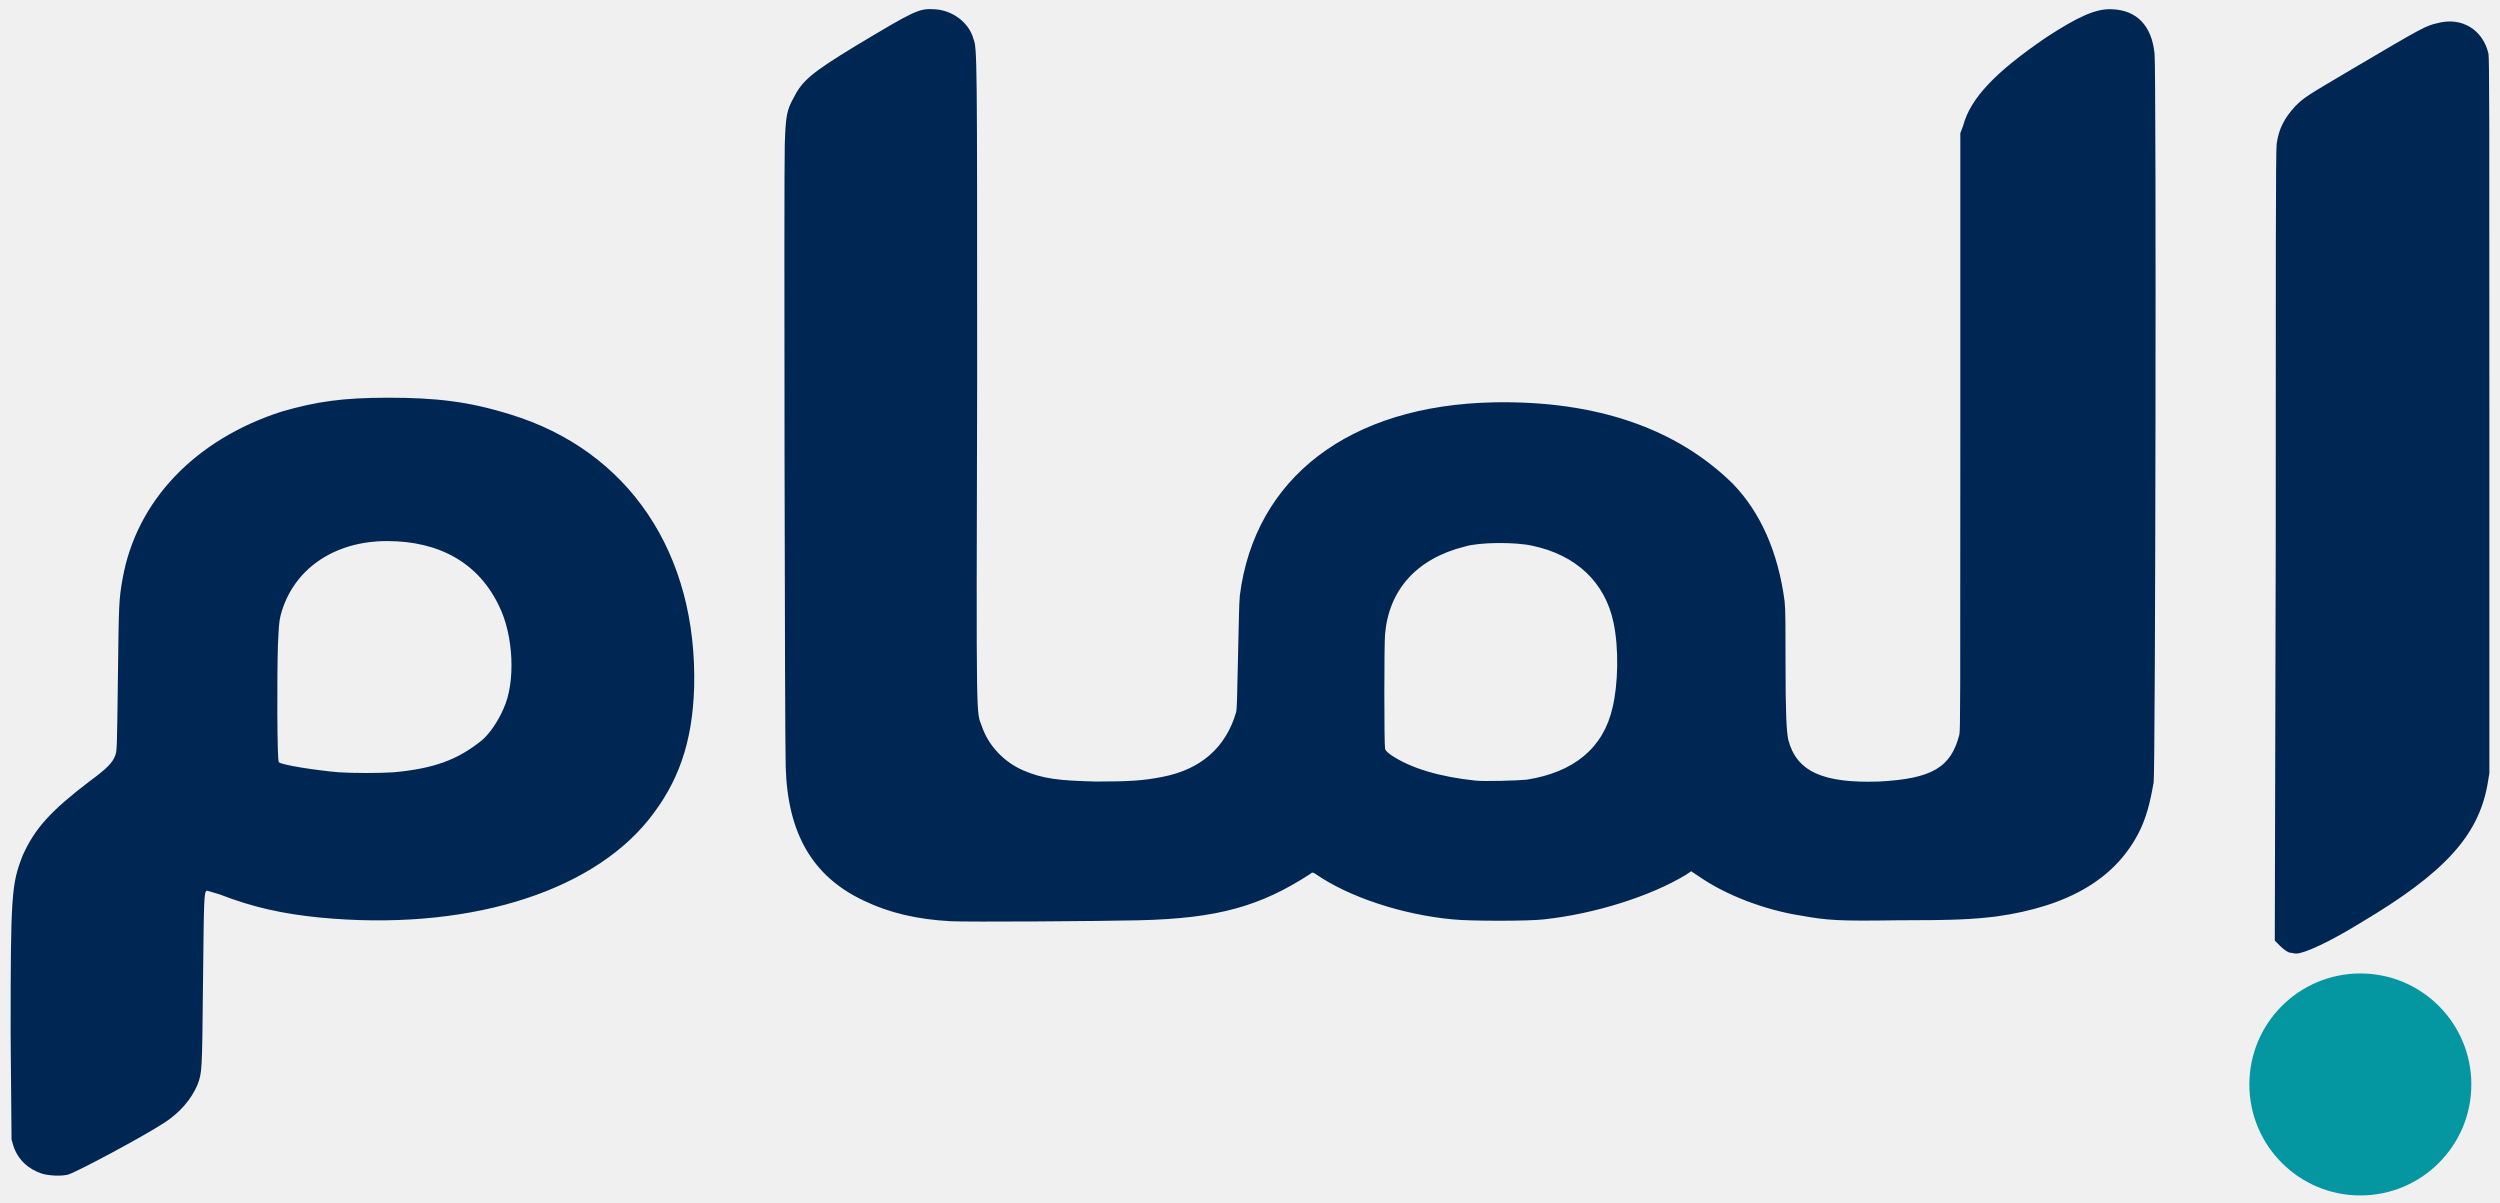
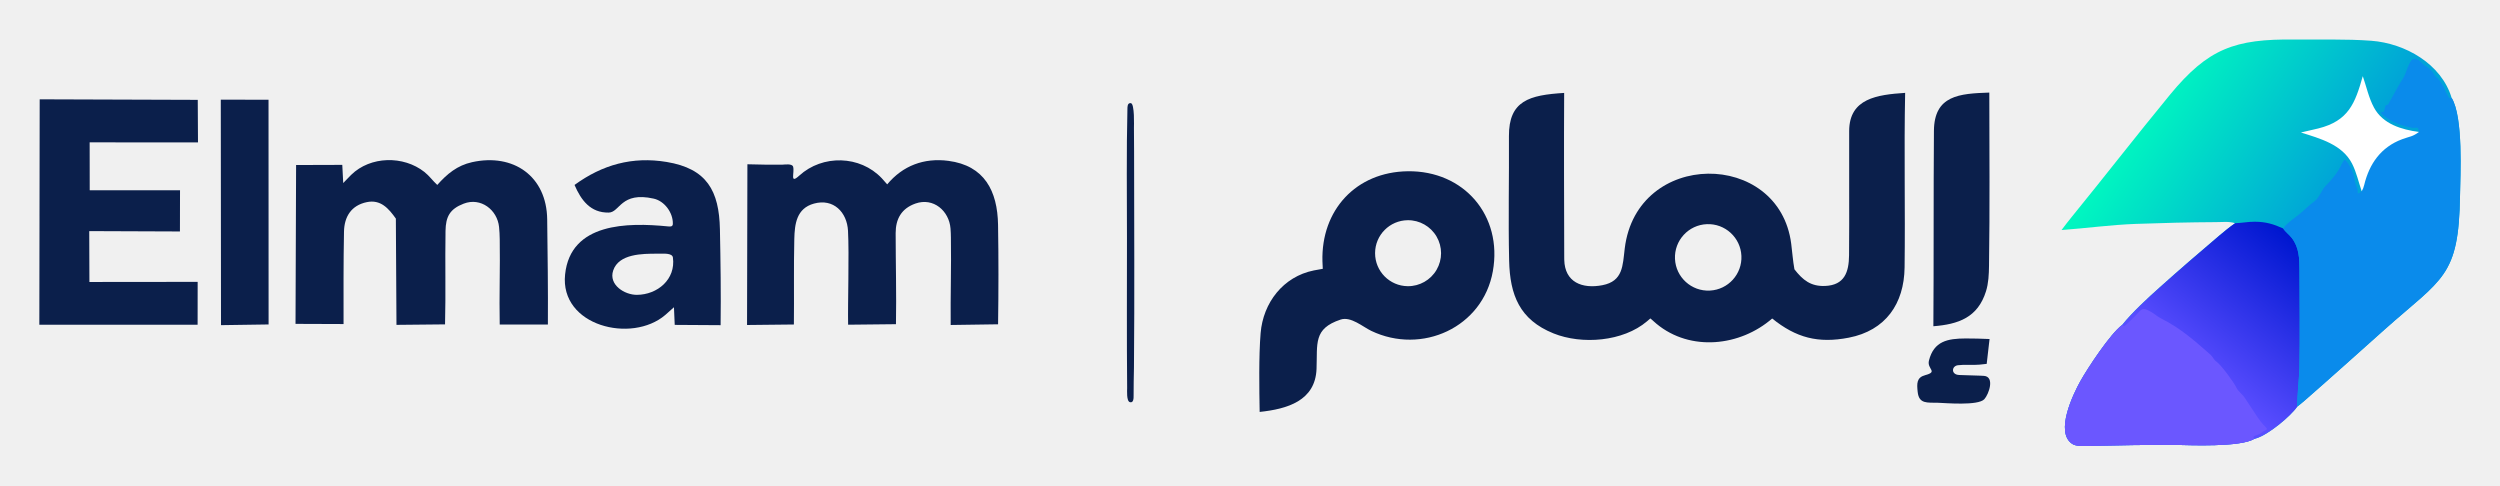
- <svg xmlns="http://www.w3.org/2000/svg" width="210" height="101" viewBox="694 1190 2700 1300" role="img" aria-label="شعار إلمام Elmam" style="flex:none">
-   <path fill-rule="evenodd" d="M738 2459C723 2454 712 2444 707 2429L705 2422L704 2308C704 2156 705 2146 717 2115C730 2086 747 2067 789 2035C808 2021 814 2015 817 2007C819 2002 819 2001 820 1922C821 1842 821 1839 825 1816C840 1731 904 1665 997 1635C1035 1624 1064 1620 1112 1620C1164 1620 1199 1624 1244 1638C1372 1677 1447 1788 1443 1934C1441 1993 1426 2036 1394 2076C1329 2157 1193 2197 1038 2182C998 2178 966 2171 930 2157C923 2155 917 2153 916 2153C913 2155 913 2161 912 2253C911 2351 911 2349 906 2363C899 2379 887 2393 870 2404C847 2419 776 2457 766 2460C758 2462 745 2461 738 2459ZM3168 2220C3165 2219 3161 2216 3158 2213L3152 2207L3153 1780C3153 1484 3153 1351 3154 1346C3156 1330 3162 1318 3174 1305C3184 1295 3186 1294 3235 1265C3313 1219 3315 1218 3328 1215C3354 1208 3377 1222 3383 1248C3384 1253 3384 1315 3384 1640L3384 2026L3382 2038C3372 2094 3335 2134 3246 2187C3212 2208 3184 2221 3175 2221C3173 2221 3170 2220 3168 2220ZM1720 2186C1684 2184 1654 2177 1627 2164C1571 2138 1544 2091 1542 2019C1541 1994 1540 1376 1541 1346C1542 1316 1543 1309 1551 1295C1560 1277 1571 1268 1617 1240C1682 1201 1686 1199 1703 1200C1722 1201 1740 1214 1745 1232C1749 1243 1749 1248 1749 1604C1748 1983 1748 1958 1754 1975C1761 1996 1778 2014 1799 2023C1820 2032 1837 2034 1878 2035C1913 2035 1929 2034 1949 2030C1991 2022 2018 1998 2029 1960C2030 1955 2030 1945 2031 1902C2032 1863 2032 1845 2033 1834C2049 1707 2151 1628 2308 1625C2418 1623 2505 1653 2566 1713C2596 1744 2615 1787 2622 1840C2623 1849 2623 1866 2623 1906C2623 1961 2624 1980 2626 1990C2635 2024 2663 2037 2724 2035C2781 2032 2802 2020 2811 1984C2812 1977 2812 1955 2812 1656L2812 1334L2815 1326C2823 1296 2850 1268 2904 1231C2939 1208 2959 1199 2976 1200C3003 1201 3019 1218 3022 1248C3024 1265 3023 2027 3021 2036C3017 2059 3013 2073 3007 2086C2982 2139 2930 2170 2850 2181C2824 2184 2806 2185 2744 2185C2680 2186 2668 2185 2640 2180C2601 2174 2559 2158 2530 2138L2521 2132L2515 2136C2477 2159 2417 2178 2362 2184C2346 2186 2281 2186 2263 2184C2209 2179 2151 2160 2115 2135C2112 2133 2111 2133 2109 2135C2055 2170 2009 2183 1924 2185C1882 2186 1740 2187 1720 2186ZM2343 2033C2394 2025 2426 1999 2436 1955C2442 1930 2443 1891 2437 1863C2428 1820 2397 1790 2349 1780C2331 1776 2292 1776 2276 1781C2224 1794 2194 1828 2190 1876C2189 1888 2189 1994 2190 1999C2190 2001 2192 2003 2196 2006C2218 2021 2250 2030 2288 2034C2297 2035 2333 2034 2343 2033ZM1118 2025C1161 2021 1187 2012 1214 1990C1222 1983 1231 1970 1237 1956C1250 1928 1248 1877 1232 1845C1210 1799 1168 1775 1111 1775C1053 1775 1009 1806 996 1855C994 1863 994 1868 993 1888C992 1918 992 2013 994 2014C996 2017 1035 2023 1059 2025C1074 2026 1104 2026 1118 2025Z" fill="#002754" />
-   <circle cx="3244.5" cy="2362.5" r="120.0" fill="#0496A1" />
+ <svg xmlns="http://www.w3.org/2000/svg" viewBox="153.34 319.12 381.03 73.96" width="381" height="74">
+   <defs>
+     <linearGradient id="gradient_26" gradientUnits="userSpaceOnUse" x1="482.559" y1="332.257" x2="507.768" y2="348.963">
+       <stop offset="0" stop-color="#00F7C0" />
+       <stop offset="1" stop-color="#00A4D7" />
+     </linearGradient>
+     <linearGradient id="gradient_27" gradientUnits="userSpaceOnUse" x1="504.674" y1="357.376" x2="489.092" y2="375.966">
+       <stop offset="0" stop-color="#0017D0" />
+       <stop offset="1" stop-color="#594DFF" />
+     </linearGradient>
+   </defs>
+   <path fill="url(#gradient_26)" d="M467.544 354.158C468.046 353.486 468.551 352.828 469.081 352.178C474.113 346.006 478.994 339.704 484.053 333.556C489.888 326.466 493.971 325.018 503.047 325.121C506.933 325.165 510.892 325.018 514.764 325.311C519.908 325.701 525.441 328.82 526.996 334.01C528.811 336.975 528.322 345.881 528.276 348.929C528.089 361.34 525.614 361.456 516.796 369.307C512.735 372.922 508.693 376.575 504.597 380.148C504.23 380.469 503.847 380.77 503.465 381.072C502.418 382.578 499.076 385.336 497.239 385.894C497.238 385.894 496.898 386.001 496.896 386.001C494.769 387.281 486.937 386.936 485.484 386.917C480.74 386.852 476.033 386.983 471.293 387.071C470.667 387.083 469.73 387.115 469.173 386.748C466.491 384.979 469.333 379.136 470.407 377.206C471.531 375.187 474.979 369.965 476.767 368.637C478.347 366.66 480.716 364.499 482.483 362.917C485.471 360.241 488.505 357.616 491.566 355.024C492.354 354.356 493.155 353.702 494.003 353.113C493.063 352.817 492.052 352.948 491.067 352.953C486.995 352.974 482.924 353.075 478.855 353.222C475.073 353.36 471.317 353.879 467.544 354.158Z" />
+   <path fill="url(#gradient_27)" d="M494.003 353.113C495.003 353.093 495.956 352.882 497 352.89C498.691 352.902 499.819 353.244 501.329 353.919C501.64 354.43 502.239 354.849 502.629 355.352C503.764 356.813 503.807 358.545 503.809 360.328C503.817 365.29 503.894 370.253 503.797 375.215C503.771 376.545 503.436 379.617 503.465 381.072C502.418 382.578 499.076 385.336 497.239 385.894C497.238 385.894 496.898 386.001 496.896 386.001C494.769 387.281 486.937 386.936 485.484 386.917C480.74 386.852 476.033 386.983 471.293 387.071C470.667 387.083 469.73 387.115 469.173 386.748C466.491 384.979 469.333 379.136 470.407 377.206C471.531 375.187 474.979 369.965 476.767 368.637C478.347 366.66 480.716 364.499 482.483 362.917C485.471 360.241 488.505 357.616 491.566 355.024C492.354 354.356 493.155 353.702 494.003 353.113Z" />
+   <path fill="#6B57FF" d="M476.767 368.637C477.085 368.81 477.126 368.841 477.41 368.565C477.851 368.138 478.308 367.747 478.729 367.297C479.815 366.138 479.817 365.843 481.223 366.654C481.847 367.014 482.094 367.332 482.831 367.7C485.686 369.126 487.863 371.059 490.221 373.138C490.617 373.487 490.672 373.862 491.143 374.206C491.914 374.769 493.799 377.341 494.225 378.237C494.482 378.777 495.102 379.161 495.445 379.701C496.044 380.644 496.698 381.566 497.304 382.512C497.696 383.122 498.143 383.691 498.659 384.2C499.107 384.641 498.633 384.569 498.168 384.936C497.811 385.217 497.534 385.353 497.107 385.475C496.743 385.579 496.77 385.704 496.896 386.001C494.769 387.281 486.937 386.936 485.484 386.917C480.74 386.852 476.033 386.983 471.293 387.071C470.667 387.083 469.73 387.115 469.173 386.748C466.491 384.979 469.333 379.136 470.407 377.206C471.531 375.187 474.979 369.965 476.767 368.637Z" />
+   <path fill="#0A8BEB" d="M522.021 339.208C521.99 339.057 521.964 338.904 521.927 338.754C521.831 338.356 521.265 338.715 520.834 338.538C520.595 338.441 520.323 338.46 520.079 338.375C519.422 338.148 518.749 337.988 518.122 337.679C517.96 337.6 516 336.469 516.284 336.198C516.497 335.994 516.635 336.506 516.794 335.68C516.955 334.844 517.043 335.247 517.336 334.982C517.393 334.931 519.125 331.683 519.551 331.124C520.07 330.442 520.509 328.032 521.31 328.063C522.187 328.098 522.487 328.92 523.092 329.192C523.448 329.352 524.155 330.042 524.307 330.396C524.48 330.798 524.962 331.024 525.187 331.411C525.413 331.801 525.746 332.14 525.892 332.568C526.021 332.945 526.16 333.244 526.368 333.581C526.625 333.996 526.568 334.194 526.996 334.01C528.811 336.975 528.322 345.881 528.276 348.929C528.089 361.34 525.614 361.456 516.796 369.307C512.735 372.922 508.693 376.575 504.597 380.148C504.23 380.469 503.847 380.77 503.465 381.072C503.436 379.617 503.771 376.545 503.797 375.215C503.894 370.253 503.817 365.29 503.809 360.328C503.807 358.545 503.764 356.813 502.629 355.352C502.239 354.849 501.64 354.43 501.329 353.919C501.33 353.918 501.556 353.595 501.557 353.594C501.797 353.288 502.952 352.349 503.273 352.129C504.273 351.443 505.07 350.504 506.067 349.799C506.817 349.269 507.197 348.024 507.741 347.489C508.591 346.654 509.797 345.222 510.22 344.14C510.247 344.073 510.639 343.394 510.713 343.449C511.213 343.825 511.457 344.43 511.755 344.98C511.93 345.303 512.09 345.81 512.139 346.152C512.21 346.645 512.299 347.069 512.514 347.53C512.915 348.389 512.333 348.973 513.29 348.255C513.486 347.887 513.572 347.703 513.669 347.301C514.453 344.051 516.223 341.521 519.451 340.317C520.685 339.856 521.001 339.965 522.021 339.208Z" />
+   <path fill="white" d="M513.456 330.705C514.019 332.311 514.36 334.007 515.169 335.504C516.521 338.007 519.371 338.859 522.021 339.208C521.001 339.965 520.685 339.856 519.451 340.317C516.223 341.521 514.453 344.051 513.669 347.301C513.572 347.703 513.486 347.887 513.29 348.255C512.844 346.939 512.481 345.312 511.822 344.035C510.317 341.116 506.963 340.218 504.028 339.291C504.899 339.072 505.781 338.897 506.652 338.68C511.287 337.526 512.281 334.861 513.456 330.705Z" />
+   <path fill="#0B1F4B" d="M404.877 367.628C404.876 367.629 404.365 368.068 404.363 368.069C400.723 371.168 394.447 371.659 390.109 369.909C384.943 367.826 383.469 364.064 383.35 358.816C383.206 352.498 383.36 346.177 383.32 339.857C383.286 334.433 386.436 333.584 391.737 333.26C391.688 341.585 391.729 349.91 391.747 358.235C391.747 358.237 391.752 358.699 391.752 358.701C391.829 362.111 394.476 363.157 397.554 362.566C400.731 361.957 400.651 359.572 400.971 356.953C402.814 341.864 424.517 341.914 426.343 356.257C426.508 357.552 426.6 358.856 426.832 360.141C428.104 361.783 429.333 362.772 431.518 362.679C434.471 362.554 435.136 360.562 435.158 358.002C435.215 351.682 435.148 345.362 435.176 339.043C435.199 334.083 439.458 333.536 443.707 333.251C443.524 342.12 443.736 350.993 443.622 359.863C443.551 365.409 440.717 369.477 435.122 370.563C430.447 371.47 427.076 370.581 423.441 367.639C418.571 371.884 410.98 372.726 405.819 368.453C405.497 368.187 405.189 367.906 404.877 367.628Z M413.49 353.262C416.274 353.151 418.625 355.31 418.752 358.094C418.879 360.878 416.734 363.241 413.951 363.385C411.144 363.529 408.756 361.362 408.628 358.555C408.501 355.748 410.682 353.373 413.49 353.262Z" fill-rule="evenodd" />
+   <path fill="#0B1F4B" d="M354.948 360.066C354.928 359.688 354.906 359.31 354.896 358.932C354.679 351.114 360.012 345.307 367.893 345.199C376.468 345.082 382.382 351.961 380.867 360.443C379.337 369.012 370.038 373.209 362.341 369.529C361.036 368.905 359.229 367.286 357.666 367.805C353.48 369.195 354.147 371.433 353.996 375.332C353.808 380.188 349.53 381.436 345.327 381.88C345.268 378.469 345.186 373.314 345.474 369.865C345.859 365.238 348.902 361.258 353.588 360.313C354.039 360.222 354.495 360.151 354.948 360.066Z M367.893 352.659C369.703 352.639 371.383 353.594 372.293 355.157C373.204 356.721 373.204 358.654 372.293 360.217C371.383 361.781 369.702 362.735 367.893 362.716C365.137 362.686 362.919 360.443 362.919 357.687C362.919 354.931 365.137 352.689 367.893 352.659Z" fill-rule="evenodd" />
+   <path fill="#0B1F4B" d="M205.651 346.998C206.062 346.583 206.452 346.149 206.87 345.74C209.8 342.875 214.839 342.784 218.026 345.308C218.776 345.902 219.291 346.649 219.985 347.284C221.49 345.594 223.025 344.314 225.295 343.813C231.591 342.423 236.663 345.951 236.739 352.535C236.801 357.877 236.881 363.22 236.844 368.563L229.504 368.564C229.415 364.229 229.579 359.893 229.505 355.559C229.494 354.938 229.467 354.314 229.404 353.697C229.138 351.074 226.615 349.134 224.017 350.134C221.887 350.953 221.279 352.132 221.243 354.279C221.162 359.031 221.295 363.785 221.17 368.536L213.767 368.61L213.674 352.413C212.572 350.868 211.36 349.463 209.242 349.906C206.879 350.4 205.816 352.118 205.77 354.395C205.673 359.091 205.705 363.789 205.702 368.486L198.381 368.459L198.468 344.248L205.508 344.226L205.651 346.998Z" />
+   <path fill="#0B1F4B" d="M288.559 347.197C290.95 344.335 294.17 343.133 297.873 343.611C303.394 344.325 305.368 348.215 305.455 353.349C305.54 358.406 305.532 363.466 305.459 368.524L298.236 368.629C298.191 364.195 298.342 359.76 298.269 355.326C298.262 354.86 298.248 354.394 298.211 353.929C297.999 351.243 295.608 349.154 292.874 350.116C290.726 350.872 289.847 352.471 289.848 354.628C289.852 359.255 289.98 363.881 289.895 368.507L282.603 368.586C282.541 365.167 282.777 357.945 282.587 354.278C282.439 351.439 280.367 349.308 277.402 350.125C274.742 350.857 274.456 353.212 274.401 355.558C274.3 359.889 274.386 364.222 274.338 368.554L267.199 368.631L267.253 344.134C269.042 344.193 270.847 344.208 272.636 344.19C272.899 344.187 274.075 343.997 274.22 344.503C274.48 345.413 273.644 347.247 275.158 345.864C278.702 342.626 284.427 342.764 287.73 346.261C288.016 346.564 288.281 346.886 288.559 347.197Z" />
+   <path fill="#0B1F4B" d="M159.388 334.234L183.48 334.317L183.516 340.801L167.004 340.794L167.014 348.094L180.777 348.099L180.764 354.375L166.942 354.321L166.968 362.074L183.466 362.057L183.458 368.594L159.335 368.587L159.388 334.234Z" />
+   <path fill="#0B1F4B" d="M240.906 347.284C245.144 344.203 249.712 342.913 254.955 343.783C261.085 344.801 262.943 348.181 263.064 354.047C263.165 358.917 263.231 363.788 263.17 368.658L256.176 368.614L256.059 365.923C255.617 366.314 255.185 366.717 254.737 367.101C249.614 371.49 238.642 368.782 239.467 360.922C240.299 353.005 249.04 353.007 255.085 353.597C255.424 353.631 255.874 353.7 255.889 353.234C255.945 351.538 254.631 349.743 252.981 349.372C247.952 348.241 247.831 351.47 246.116 351.498C243.331 351.544 241.898 349.599 240.906 347.284Z M253.443 357.762C253.444 357.762 253.904 357.764 253.906 357.764C254.382 357.769 255.802 357.626 255.9 358.346C256.353 361.679 253.541 364.012 250.419 364.035C248.535 364.049 246.072 362.508 246.795 360.329C247.65 357.751 251.314 357.764 253.443 357.762Z" fill-rule="evenodd" />
+   <path fill="#0B1F4B" d="M448.009 368.821C448.081 358.895 448.017 348.969 448.094 339.043C448.136 333.609 451.981 333.363 456.535 333.206C456.542 342.014 456.622 350.823 456.49 359.63C456.471 360.911 456.415 362.257 456.03 363.489C454.779 367.498 451.824 368.521 448.009 368.821Z" />
+   <path fill="#0B1F4B" d="M186.991 334.287L194.267 334.298L194.277 368.547L187.023 368.654L186.991 334.287Z" />
+   <path fill="#0B1F4B" d="M456.137 374.555C455.761 374.594 455.386 374.641 455.01 374.676C453.927 374.777 452.827 374.626 451.748 374.763C450.759 374.889 450.667 376.223 451.981 376.253C453.03 376.278 454.077 376.321 455.126 376.353C455.128 376.353 455.714 376.383 455.716 376.383C457.408 376.512 456.462 379.18 455.777 379.936C454.835 380.975 449.745 380.513 448.729 380.484C447.092 380.438 445.814 380.706 445.616 378.827C445.481 377.542 445.441 376.629 446.773 376.272C448.79 375.732 447.005 375.364 447.334 374.055C448.084 371.073 450.198 370.697 452.917 370.682C454.136 370.676 455.354 370.717 456.572 370.769L456.137 374.555Z" />
+   <path fill="#0B1F4B" d="M325.556 334.818C325.558 334.818 325.675 334.819 325.677 334.819C326.301 334.803 326.164 338.429 326.166 338.578C326.179 339.78 326.188 340.981 326.189 342.183C326.196 353.154 326.269 364.129 326.169 375.099C326.156 376.531 326.097 377.977 326.115 379.406C326.12 379.733 326.129 380.549 325.556 380.394C325.002 380.245 325.135 378.602 325.131 378.239C325.061 370.641 325.105 363.042 325.103 355.443C325.102 348.85 325.013 342.256 325.173 335.666C325.18 335.386 325.178 334.868 325.556 334.818Z" />
</svg>
